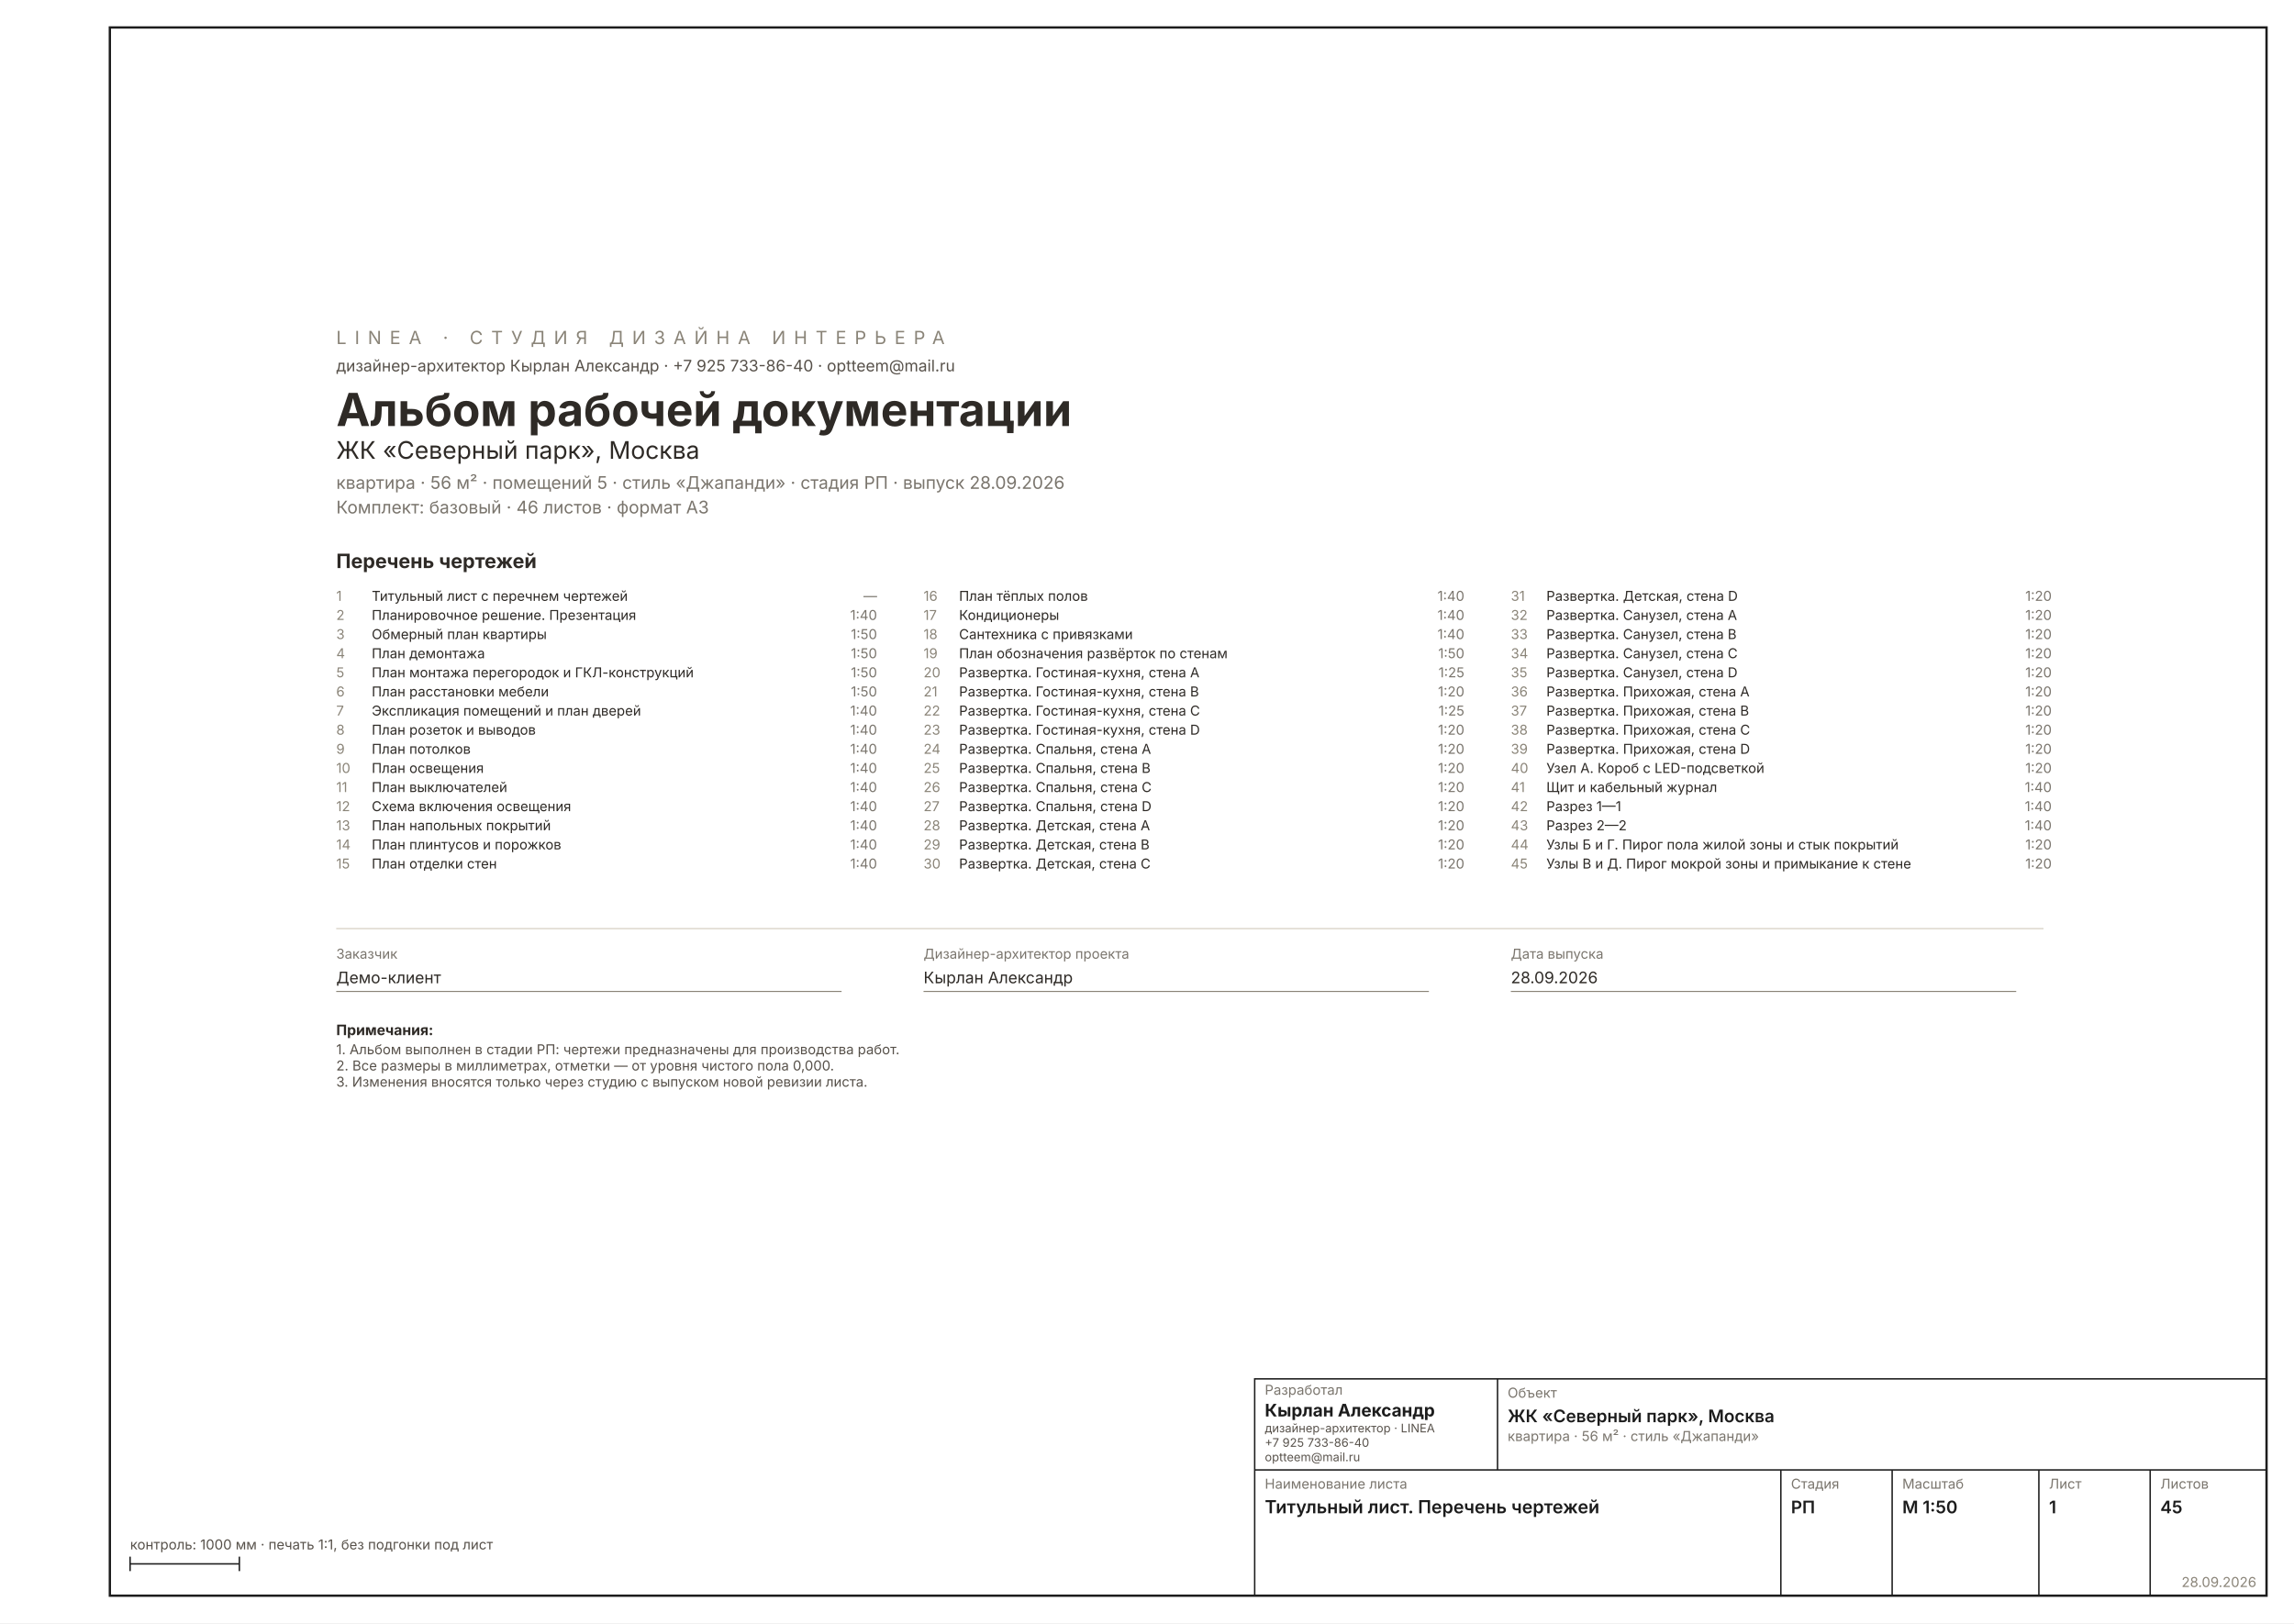
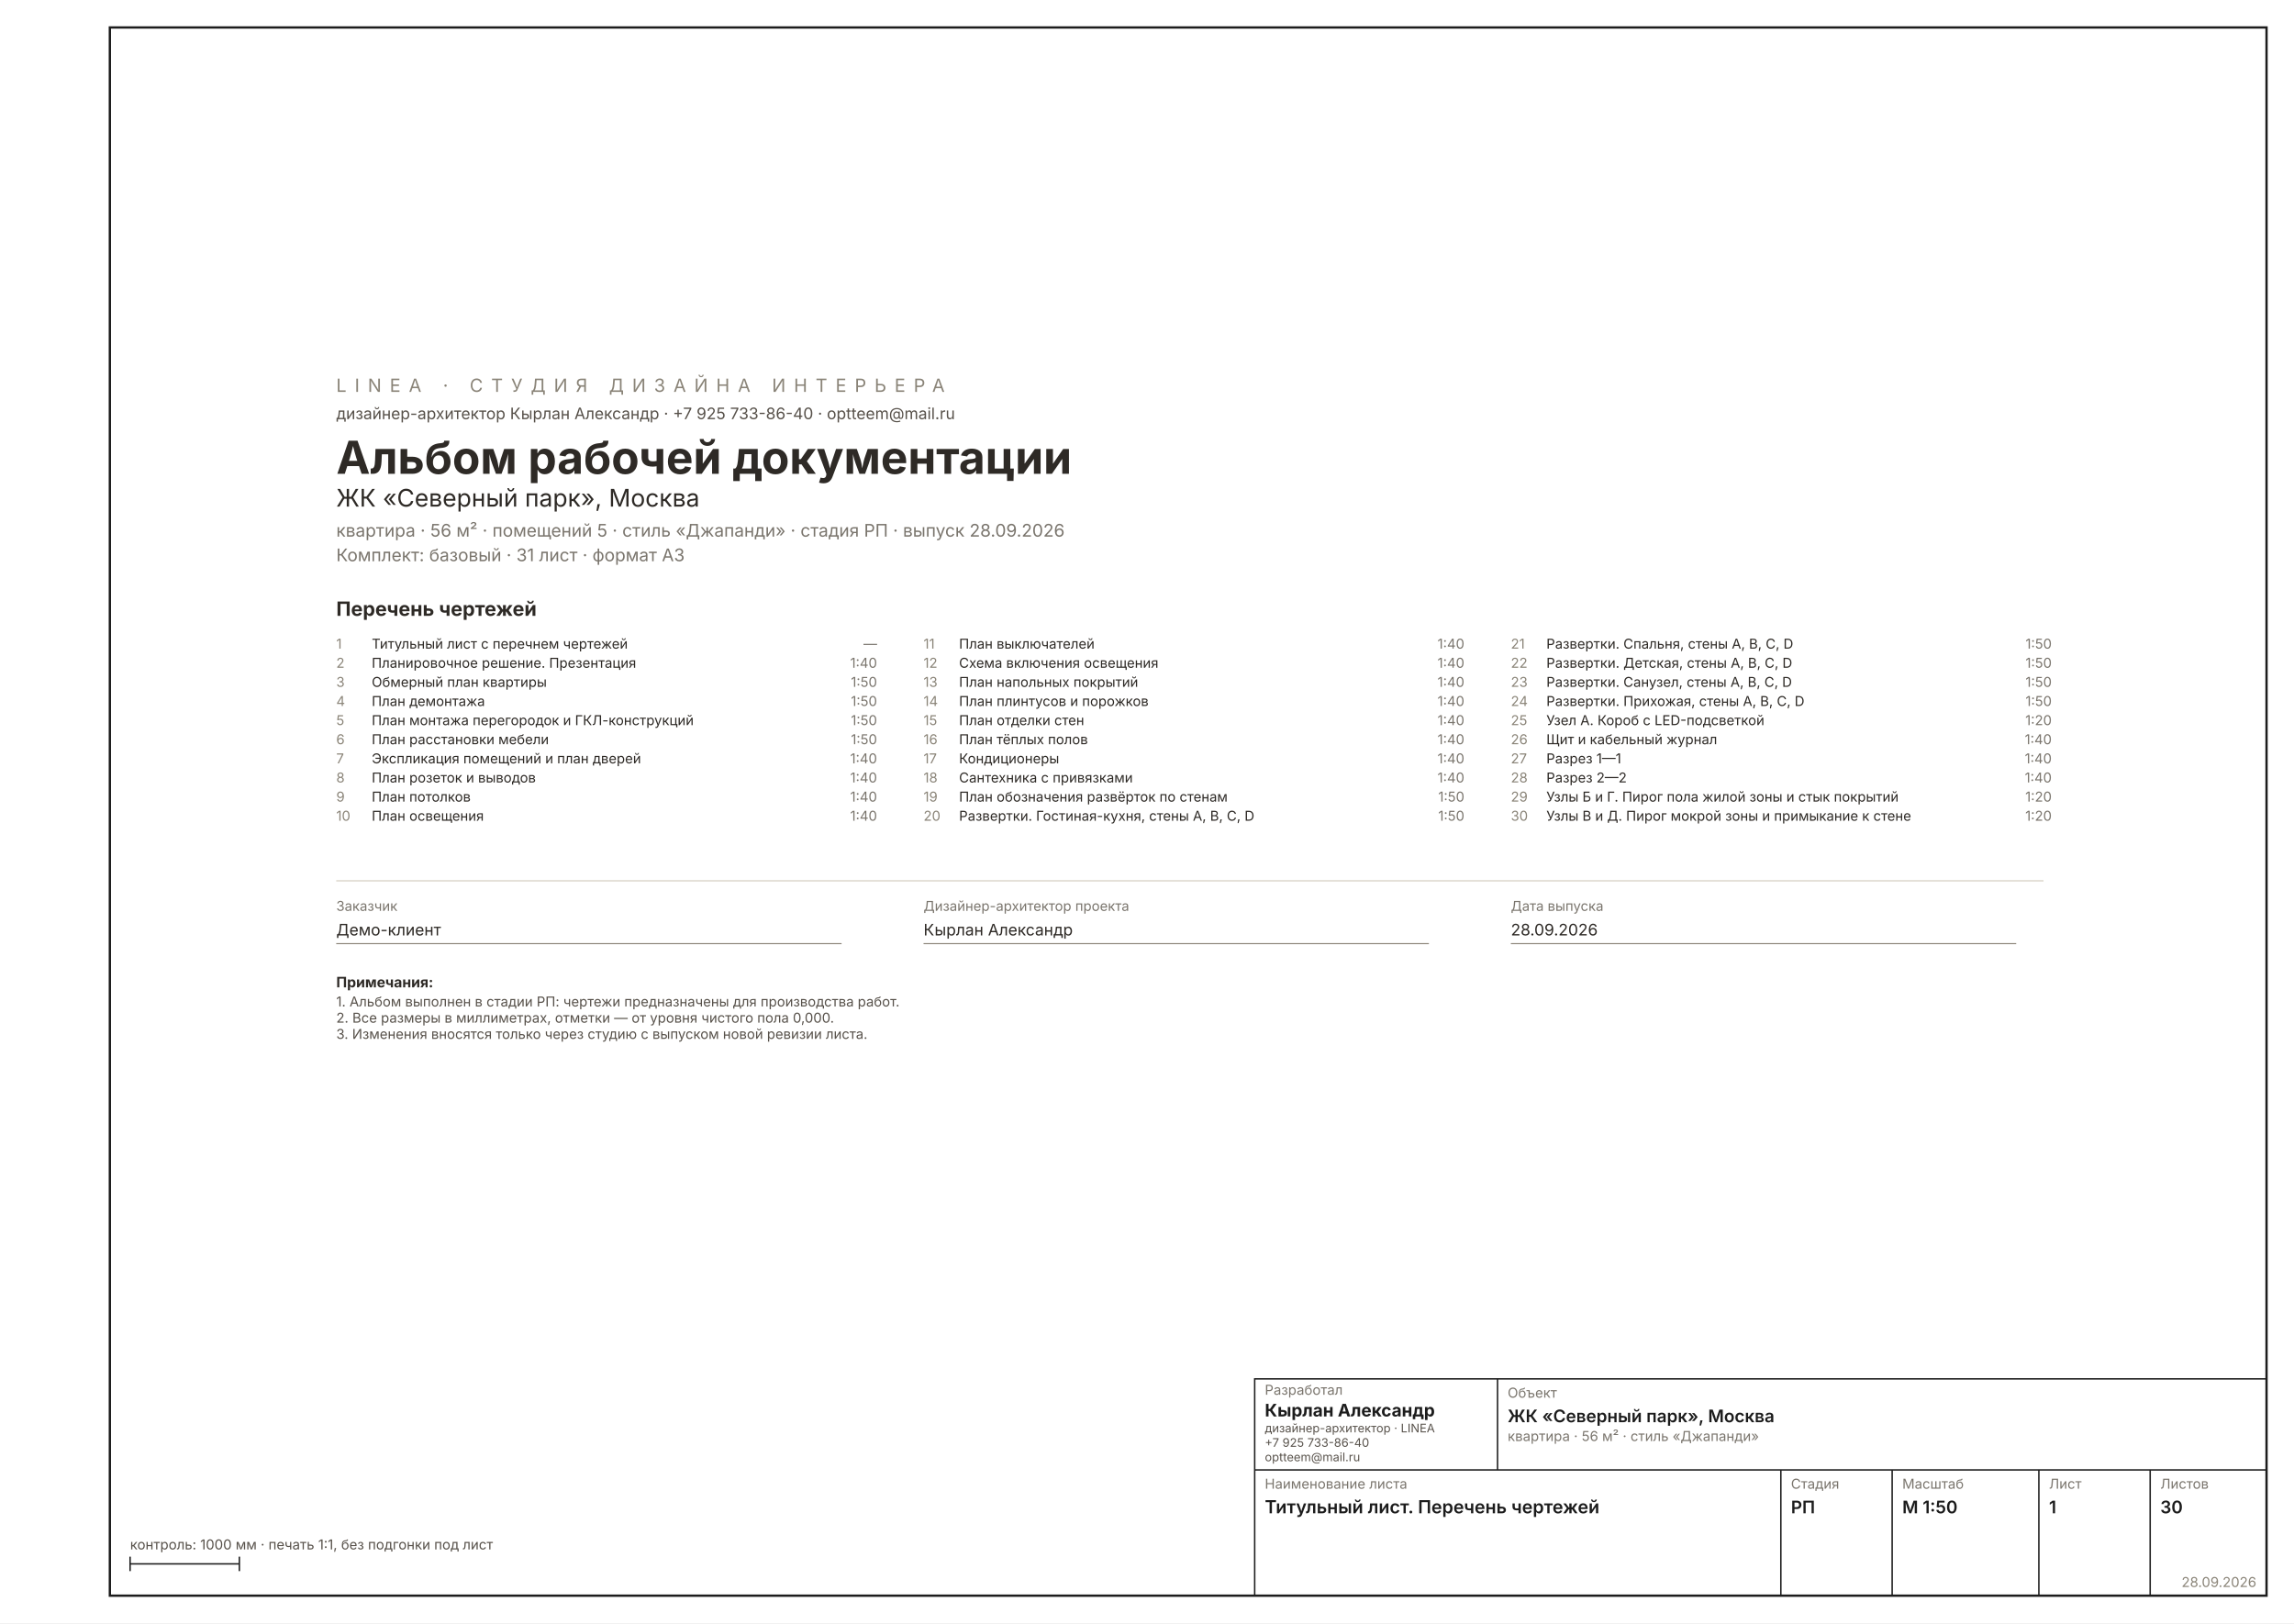
<svg xmlns="http://www.w3.org/2000/svg" width="1587" height="1123" viewBox="0 0 1587 1123" font-family="Inter, &quot;Helvetica Neue&quot;, Arial, sans-serif" data-sheet="title" data-scale="1:50">
  <rect width="1587" height="1123" fill="#FFFFFF" />
  <rect x="76" y="19" width="1492" height="1085" fill="none" stroke="#1C1C1C" stroke-width="1.6" />
-   <g transform="translate(141.8924 147.352) scale(0.9449)">
+   <g transform="translate(141.8924 180.4235) scale(0.9449)">
    <text x="96" y="96" font-size="13.33" letter-spacing="6" fill="#8A8478">LINEA · СТУДИЯ ДИЗАЙНА ИНТЕРЬЕРА</text>
    <text x="96" y="116" font-size="11.67" fill="#57514A">дизайнер-архитектор Кырлан Александр · +7 925 733-86-40 · optteem@mail.ru</text>
    <text x="96" y="156" font-size="33.34" font-weight="700" fill="#2E2A26">Альбом рабочей документации</text>
    <text x="96" y="180" font-size="17.78" fill="#2E2A26">ЖК «Северный парк», Москва</text>
    <text x="96" y="202" font-size="12.78" fill="#7A756D">квартира · 56 м² · помещений 5 · стиль «Джапанди» · стадия РП · выпуск 28.09.2026</text>
-     <text x="96" y="220" font-size="12.78" fill="#7A756D">Комплект: базовый · 46 листов · формат A3</text>
+     <text x="96" y="220" font-size="12.78" fill="#7A756D">Комплект: базовый · 31 лист · формат A3</text>
    <text x="96" y="260" font-size="14.45" font-weight="700" fill="#2E2A26">Перечень чертежей</text>
    <text x="96" y="284" font-size="10.00" fill="#8A8478">1</text>
    <text x="122" y="284" font-size="10.00" fill="#2E2A26">Титульный лист с перечнем чертежей</text>
    <text x="492" y="284" font-size="10.00" fill="#7A756D" text-anchor="end">—</text>
    <text x="96" y="298" font-size="10.00" fill="#8A8478">2</text>
    <text x="122" y="298" font-size="10.00" fill="#2E2A26">Планировочное решение. Презентация</text>
    <text x="492" y="298" font-size="10.00" fill="#7A756D" text-anchor="end">1:40</text>
    <text x="96" y="312" font-size="10.00" fill="#8A8478">3</text>
    <text x="122" y="312" font-size="10.00" fill="#2E2A26">Обмерный план квартиры</text>
    <text x="492" y="312" font-size="10.00" fill="#7A756D" text-anchor="end">1:50</text>
    <text x="96" y="326" font-size="10.00" fill="#8A8478">4</text>
    <text x="122" y="326" font-size="10.00" fill="#2E2A26">План демонтажа</text>
    <text x="492" y="326" font-size="10.00" fill="#7A756D" text-anchor="end">1:50</text>
    <text x="96" y="340" font-size="10.00" fill="#8A8478">5</text>
    <text x="122" y="340" font-size="10.00" fill="#2E2A26">План монтажа перегородок и ГКЛ-конструкций</text>
    <text x="492" y="340" font-size="10.00" fill="#7A756D" text-anchor="end">1:50</text>
    <text x="96" y="354" font-size="10.00" fill="#8A8478">6</text>
    <text x="122" y="354" font-size="10.00" fill="#2E2A26">План расстановки мебели</text>
    <text x="492" y="354" font-size="10.00" fill="#7A756D" text-anchor="end">1:50</text>
    <text x="96" y="368" font-size="10.00" fill="#8A8478">7</text>
    <text x="122" y="368" font-size="10.00" fill="#2E2A26">Экспликация помещений и план дверей</text>
    <text x="492" y="368" font-size="10.00" fill="#7A756D" text-anchor="end">1:40</text>
    <text x="96" y="382" font-size="10.00" fill="#8A8478">8</text>
    <text x="122" y="382" font-size="10.00" fill="#2E2A26">План розеток и выводов</text>
    <text x="492" y="382" font-size="10.00" fill="#7A756D" text-anchor="end">1:40</text>
    <text x="96" y="396" font-size="10.00" fill="#8A8478">9</text>
    <text x="122" y="396" font-size="10.00" fill="#2E2A26">План потолков</text>
    <text x="492" y="396" font-size="10.00" fill="#7A756D" text-anchor="end">1:40</text>
    <text x="96" y="410" font-size="10.00" fill="#8A8478">10</text>
    <text x="122" y="410" font-size="10.00" fill="#2E2A26">План освещения</text>
    <text x="492" y="410" font-size="10.00" fill="#7A756D" text-anchor="end">1:40</text>
-     <text x="96" y="424" font-size="10.00" fill="#8A8478">11</text>
-     <text x="122" y="424" font-size="10.00" fill="#2E2A26">План выключателей</text>
-     <text x="492" y="424" font-size="10.00" fill="#7A756D" text-anchor="end">1:40</text>
-     <text x="96" y="438" font-size="10.00" fill="#8A8478">12</text>
-     <text x="122" y="438" font-size="10.00" fill="#2E2A26">Схема включения освещения</text>
-     <text x="492" y="438" font-size="10.00" fill="#7A756D" text-anchor="end">1:40</text>
-     <text x="96" y="452" font-size="10.00" fill="#8A8478">13</text>
-     <text x="122" y="452" font-size="10.00" fill="#2E2A26">План напольных покрытий</text>
-     <text x="492" y="452" font-size="10.00" fill="#7A756D" text-anchor="end">1:40</text>
-     <text x="96" y="466" font-size="10.00" fill="#8A8478">14</text>
-     <text x="122" y="466" font-size="10.00" fill="#2E2A26">План плинтусов и порожков</text>
-     <text x="492" y="466" font-size="10.00" fill="#7A756D" text-anchor="end">1:40</text>
-     <text x="96" y="480" font-size="10.00" fill="#8A8478">15</text>
-     <text x="122" y="480" font-size="10.00" fill="#2E2A26">План отделки стен</text>
-     <text x="492" y="480" font-size="10.00" fill="#7A756D" text-anchor="end">1:40</text>
-     <text x="526" y="284" font-size="10.00" fill="#8A8478">16</text>
-     <text x="552" y="284" font-size="10.00" fill="#2E2A26">План тёплых полов</text>
+     <text x="526" y="284" font-size="10.00" fill="#8A8478">11</text>
+     <text x="552" y="284" font-size="10.00" fill="#2E2A26">План выключателей</text>
    <text x="922" y="284" font-size="10.00" fill="#7A756D" text-anchor="end">1:40</text>
-     <text x="526" y="298" font-size="10.00" fill="#8A8478">17</text>
-     <text x="552" y="298" font-size="10.00" fill="#2E2A26">Кондиционеры</text>
+     <text x="526" y="298" font-size="10.00" fill="#8A8478">12</text>
+     <text x="552" y="298" font-size="10.00" fill="#2E2A26">Схема включения освещения</text>
    <text x="922" y="298" font-size="10.00" fill="#7A756D" text-anchor="end">1:40</text>
-     <text x="526" y="312" font-size="10.00" fill="#8A8478">18</text>
-     <text x="552" y="312" font-size="10.00" fill="#2E2A26">Сантехника с привязками</text>
+     <text x="526" y="312" font-size="10.00" fill="#8A8478">13</text>
+     <text x="552" y="312" font-size="10.00" fill="#2E2A26">План напольных покрытий</text>
    <text x="922" y="312" font-size="10.00" fill="#7A756D" text-anchor="end">1:40</text>
-     <text x="526" y="326" font-size="10.00" fill="#8A8478">19</text>
-     <text x="552" y="326" font-size="10.00" fill="#2E2A26">План обозначения развёрток по стенам</text>
-     <text x="922" y="326" font-size="10.00" fill="#7A756D" text-anchor="end">1:50</text>
-     <text x="526" y="340" font-size="10.00" fill="#8A8478">20</text>
-     <text x="552" y="340" font-size="10.00" fill="#2E2A26">Развертка. Гостиная-кухня, стена A</text>
-     <text x="922" y="340" font-size="10.00" fill="#7A756D" text-anchor="end">1:25</text>
-     <text x="526" y="354" font-size="10.00" fill="#8A8478">21</text>
-     <text x="552" y="354" font-size="10.00" fill="#2E2A26">Развертка. Гостиная-кухня, стена B</text>
-     <text x="922" y="354" font-size="10.00" fill="#7A756D" text-anchor="end">1:20</text>
-     <text x="526" y="368" font-size="10.00" fill="#8A8478">22</text>
-     <text x="552" y="368" font-size="10.00" fill="#2E2A26">Развертка. Гостиная-кухня, стена C</text>
-     <text x="922" y="368" font-size="10.00" fill="#7A756D" text-anchor="end">1:25</text>
-     <text x="526" y="382" font-size="10.00" fill="#8A8478">23</text>
-     <text x="552" y="382" font-size="10.00" fill="#2E2A26">Развертка. Гостиная-кухня, стена D</text>
-     <text x="922" y="382" font-size="10.00" fill="#7A756D" text-anchor="end">1:20</text>
-     <text x="526" y="396" font-size="10.00" fill="#8A8478">24</text>
-     <text x="552" y="396" font-size="10.00" fill="#2E2A26">Развертка. Спальня, стена A</text>
-     <text x="922" y="396" font-size="10.00" fill="#7A756D" text-anchor="end">1:20</text>
-     <text x="526" y="410" font-size="10.00" fill="#8A8478">25</text>
-     <text x="552" y="410" font-size="10.00" fill="#2E2A26">Развертка. Спальня, стена B</text>
-     <text x="922" y="410" font-size="10.00" fill="#7A756D" text-anchor="end">1:20</text>
-     <text x="526" y="424" font-size="10.00" fill="#8A8478">26</text>
-     <text x="552" y="424" font-size="10.00" fill="#2E2A26">Развертка. Спальня, стена C</text>
-     <text x="922" y="424" font-size="10.00" fill="#7A756D" text-anchor="end">1:20</text>
-     <text x="526" y="438" font-size="10.00" fill="#8A8478">27</text>
-     <text x="552" y="438" font-size="10.00" fill="#2E2A26">Развертка. Спальня, стена D</text>
-     <text x="922" y="438" font-size="10.00" fill="#7A756D" text-anchor="end">1:20</text>
-     <text x="526" y="452" font-size="10.00" fill="#8A8478">28</text>
-     <text x="552" y="452" font-size="10.00" fill="#2E2A26">Развертка. Детская, стена A</text>
-     <text x="922" y="452" font-size="10.00" fill="#7A756D" text-anchor="end">1:20</text>
-     <text x="526" y="466" font-size="10.00" fill="#8A8478">29</text>
-     <text x="552" y="466" font-size="10.00" fill="#2E2A26">Развертка. Детская, стена B</text>
-     <text x="922" y="466" font-size="10.00" fill="#7A756D" text-anchor="end">1:20</text>
-     <text x="526" y="480" font-size="10.00" fill="#8A8478">30</text>
-     <text x="552" y="480" font-size="10.00" fill="#2E2A26">Развертка. Детская, стена C</text>
-     <text x="922" y="480" font-size="10.00" fill="#7A756D" text-anchor="end">1:20</text>
-     <text x="956" y="284" font-size="10.00" fill="#8A8478">31</text>
-     <text x="982" y="284" font-size="10.00" fill="#2E2A26">Развертка. Детская, стена D</text>
-     <text x="1352" y="284" font-size="10.00" fill="#7A756D" text-anchor="end">1:20</text>
-     <text x="956" y="298" font-size="10.00" fill="#8A8478">32</text>
-     <text x="982" y="298" font-size="10.00" fill="#2E2A26">Развертка. Санузел, стена A</text>
-     <text x="1352" y="298" font-size="10.00" fill="#7A756D" text-anchor="end">1:20</text>
-     <text x="956" y="312" font-size="10.00" fill="#8A8478">33</text>
-     <text x="982" y="312" font-size="10.00" fill="#2E2A26">Развертка. Санузел, стена B</text>
-     <text x="1352" y="312" font-size="10.00" fill="#7A756D" text-anchor="end">1:20</text>
-     <text x="956" y="326" font-size="10.00" fill="#8A8478">34</text>
-     <text x="982" y="326" font-size="10.00" fill="#2E2A26">Развертка. Санузел, стена C</text>
-     <text x="1352" y="326" font-size="10.00" fill="#7A756D" text-anchor="end">1:20</text>
-     <text x="956" y="340" font-size="10.00" fill="#8A8478">35</text>
-     <text x="982" y="340" font-size="10.00" fill="#2E2A26">Развертка. Санузел, стена D</text>
+     <text x="526" y="326" font-size="10.00" fill="#8A8478">14</text>
+     <text x="552" y="326" font-size="10.00" fill="#2E2A26">План плинтусов и порожков</text>
+     <text x="922" y="326" font-size="10.00" fill="#7A756D" text-anchor="end">1:40</text>
+     <text x="526" y="340" font-size="10.00" fill="#8A8478">15</text>
+     <text x="552" y="340" font-size="10.00" fill="#2E2A26">План отделки стен</text>
+     <text x="922" y="340" font-size="10.00" fill="#7A756D" text-anchor="end">1:40</text>
+     <text x="526" y="354" font-size="10.00" fill="#8A8478">16</text>
+     <text x="552" y="354" font-size="10.00" fill="#2E2A26">План тёплых полов</text>
+     <text x="922" y="354" font-size="10.00" fill="#7A756D" text-anchor="end">1:40</text>
+     <text x="526" y="368" font-size="10.00" fill="#8A8478">17</text>
+     <text x="552" y="368" font-size="10.00" fill="#2E2A26">Кондиционеры</text>
+     <text x="922" y="368" font-size="10.00" fill="#7A756D" text-anchor="end">1:40</text>
+     <text x="526" y="382" font-size="10.00" fill="#8A8478">18</text>
+     <text x="552" y="382" font-size="10.00" fill="#2E2A26">Сантехника с привязками</text>
+     <text x="922" y="382" font-size="10.00" fill="#7A756D" text-anchor="end">1:40</text>
+     <text x="526" y="396" font-size="10.00" fill="#8A8478">19</text>
+     <text x="552" y="396" font-size="10.00" fill="#2E2A26">План обозначения развёрток по стенам</text>
+     <text x="922" y="396" font-size="10.00" fill="#7A756D" text-anchor="end">1:50</text>
+     <text x="526" y="410" font-size="10.00" fill="#8A8478">20</text>
+     <text x="552" y="410" font-size="10.00" fill="#2E2A26">Развертки. Гостиная-кухня, стены A, B, C, D</text>
+     <text x="922" y="410" font-size="10.00" fill="#7A756D" text-anchor="end">1:50</text>
+     <text x="956" y="284" font-size="10.00" fill="#8A8478">21</text>
+     <text x="982" y="284" font-size="10.00" fill="#2E2A26">Развертки. Спальня, стены A, B, C, D</text>
+     <text x="1352" y="284" font-size="10.00" fill="#7A756D" text-anchor="end">1:50</text>
+     <text x="956" y="298" font-size="10.00" fill="#8A8478">22</text>
+     <text x="982" y="298" font-size="10.00" fill="#2E2A26">Развертки. Детская, стены A, B, C, D</text>
+     <text x="1352" y="298" font-size="10.00" fill="#7A756D" text-anchor="end">1:50</text>
+     <text x="956" y="312" font-size="10.00" fill="#8A8478">23</text>
+     <text x="982" y="312" font-size="10.00" fill="#2E2A26">Развертки. Санузел, стены A, B, C, D</text>
+     <text x="1352" y="312" font-size="10.00" fill="#7A756D" text-anchor="end">1:50</text>
+     <text x="956" y="326" font-size="10.00" fill="#8A8478">24</text>
+     <text x="982" y="326" font-size="10.00" fill="#2E2A26">Развертки. Прихожая, стены A, B, C, D</text>
+     <text x="1352" y="326" font-size="10.00" fill="#7A756D" text-anchor="end">1:50</text>
+     <text x="956" y="340" font-size="10.00" fill="#8A8478">25</text>
+     <text x="982" y="340" font-size="10.00" fill="#2E2A26">Узел А. Короб с LED-подсветкой</text>
    <text x="1352" y="340" font-size="10.00" fill="#7A756D" text-anchor="end">1:20</text>
-     <text x="956" y="354" font-size="10.00" fill="#8A8478">36</text>
-     <text x="982" y="354" font-size="10.00" fill="#2E2A26">Развертка. Прихожая, стена A</text>
-     <text x="1352" y="354" font-size="10.00" fill="#7A756D" text-anchor="end">1:20</text>
-     <text x="956" y="368" font-size="10.00" fill="#8A8478">37</text>
-     <text x="982" y="368" font-size="10.00" fill="#2E2A26">Развертка. Прихожая, стена B</text>
-     <text x="1352" y="368" font-size="10.00" fill="#7A756D" text-anchor="end">1:20</text>
-     <text x="956" y="382" font-size="10.00" fill="#8A8478">38</text>
-     <text x="982" y="382" font-size="10.00" fill="#2E2A26">Развертка. Прихожая, стена C</text>
-     <text x="1352" y="382" font-size="10.00" fill="#7A756D" text-anchor="end">1:20</text>
-     <text x="956" y="396" font-size="10.00" fill="#8A8478">39</text>
-     <text x="982" y="396" font-size="10.00" fill="#2E2A26">Развертка. Прихожая, стена D</text>
+     <text x="956" y="354" font-size="10.00" fill="#8A8478">26</text>
+     <text x="982" y="354" font-size="10.00" fill="#2E2A26">Щит и кабельный журнал</text>
+     <text x="1352" y="354" font-size="10.00" fill="#7A756D" text-anchor="end">1:40</text>
+     <text x="956" y="368" font-size="10.00" fill="#8A8478">27</text>
+     <text x="982" y="368" font-size="10.00" fill="#2E2A26">Разрез 1—1</text>
+     <text x="1352" y="368" font-size="10.00" fill="#7A756D" text-anchor="end">1:40</text>
+     <text x="956" y="382" font-size="10.00" fill="#8A8478">28</text>
+     <text x="982" y="382" font-size="10.00" fill="#2E2A26">Разрез 2—2</text>
+     <text x="1352" y="382" font-size="10.00" fill="#7A756D" text-anchor="end">1:40</text>
+     <text x="956" y="396" font-size="10.00" fill="#8A8478">29</text>
+     <text x="982" y="396" font-size="10.00" fill="#2E2A26">Узлы Б и Г. Пирог пола жилой зоны и стык покрытий</text>
    <text x="1352" y="396" font-size="10.00" fill="#7A756D" text-anchor="end">1:20</text>
-     <text x="956" y="410" font-size="10.00" fill="#8A8478">40</text>
-     <text x="982" y="410" font-size="10.00" fill="#2E2A26">Узел А. Короб с LED-подсветкой</text>
+     <text x="956" y="410" font-size="10.00" fill="#8A8478">30</text>
+     <text x="982" y="410" font-size="10.00" fill="#2E2A26">Узлы В и Д. Пирог мокрой зоны и примыкание к стене</text>
    <text x="1352" y="410" font-size="10.00" fill="#7A756D" text-anchor="end">1:20</text>
-     <text x="956" y="424" font-size="10.00" fill="#8A8478">41</text>
-     <text x="982" y="424" font-size="10.00" fill="#2E2A26">Щит и кабельный журнал</text>
-     <text x="1352" y="424" font-size="10.00" fill="#7A756D" text-anchor="end">1:40</text>
-     <text x="956" y="438" font-size="10.00" fill="#8A8478">42</text>
-     <text x="982" y="438" font-size="10.00" fill="#2E2A26">Разрез 1—1</text>
-     <text x="1352" y="438" font-size="10.00" fill="#7A756D" text-anchor="end">1:40</text>
-     <text x="956" y="452" font-size="10.00" fill="#8A8478">43</text>
-     <text x="982" y="452" font-size="10.00" fill="#2E2A26">Разрез 2—2</text>
-     <text x="1352" y="452" font-size="10.00" fill="#7A756D" text-anchor="end">1:40</text>
-     <text x="956" y="466" font-size="10.00" fill="#8A8478">44</text>
-     <text x="982" y="466" font-size="10.00" fill="#2E2A26">Узлы Б и Г. Пирог пола жилой зоны и стык покрытий</text>
-     <text x="1352" y="466" font-size="10.00" fill="#7A756D" text-anchor="end">1:20</text>
-     <text x="956" y="480" font-size="10.00" fill="#8A8478">45</text>
-     <text x="982" y="480" font-size="10.00" fill="#2E2A26">Узлы В и Д. Пирог мокрой зоны и примыкание к стене</text>
-     <text x="1352" y="480" font-size="10.00" fill="#7A756D" text-anchor="end">1:20</text>
-     <line x1="96" y1="524" x2="1346" y2="524" stroke="#D8D2C6" stroke-width="0.89" />
-     <text x="96" y="546" font-size="10.00" fill="#7A756D">Заказчик</text>
-     <text x="96" y="564" font-size="11.67" fill="#2E2A26">Демо-клиент</text>
-     <line x1="96" y1="570" x2="466" y2="570" stroke="#8A8478" stroke-width="0.78" />
-     <text x="526" y="546" font-size="10.00" fill="#7A756D">Дизайнер-архитектор проекта</text>
-     <text x="526" y="564" font-size="11.67" fill="#2E2A26">Кырлан Александр</text>
-     <line x1="526" y1="570" x2="896" y2="570" stroke="#8A8478" stroke-width="0.78" />
-     <text x="956" y="546" font-size="10.00" fill="#7A756D">Дата выпуска</text>
-     <text x="956" y="564" font-size="11.67" fill="#2E2A26">28.09.2026</text>
-     <line x1="956" y1="570" x2="1326" y2="570" stroke="#8A8478" stroke-width="0.78" />
+     <line x1="96" y1="454" x2="1346" y2="454" stroke="#D8D2C6" stroke-width="0.89" />
+     <text x="96" y="476" font-size="10.00" fill="#7A756D">Заказчик</text>
+     <text x="96" y="494" font-size="11.67" fill="#2E2A26">Демо-клиент</text>
+     <line x1="96" y1="500" x2="466" y2="500" stroke="#8A8478" stroke-width="0.78" />
+     <text x="526" y="476" font-size="10.00" fill="#7A756D">Дизайнер-архитектор проекта</text>
+     <text x="526" y="494" font-size="11.67" fill="#2E2A26">Кырлан Александр</text>
+     <line x1="526" y1="500" x2="896" y2="500" stroke="#8A8478" stroke-width="0.78" />
+     <text x="956" y="476" font-size="10.00" fill="#7A756D">Дата выпуска</text>
+     <text x="956" y="494" font-size="11.67" fill="#2E2A26">28.09.2026</text>
+     <line x1="956" y1="500" x2="1326" y2="500" stroke="#8A8478" stroke-width="0.78" />
    <g data-el="notes" />
-     <text x="96" y="602" font-size="10.56" font-weight="700" fill="#2E2A26">Примечания:</text>
-     <text x="96" y="616" font-size="10.00" fill="#57514A">1. Альбом выполнен в стадии РП: чертежи предназначены для производства работ.</text>
-     <text x="96" y="627.868" font-size="10.00" fill="#57514A">2. Все размеры в миллиметрах, отметки — от уровня чистого пола 0,000.</text>
-     <text x="96" y="639.736" font-size="10.00" fill="#57514A">3. Изменения вносятся только через студию с выпуском новой ревизии листа.</text>
+     <text x="96" y="532" font-size="10.56" font-weight="700" fill="#2E2A26">Примечания:</text>
+     <text x="96" y="546" font-size="10.00" fill="#57514A">1. Альбом выполнен в стадии РП: чертежи предназначены для производства работ.</text>
+     <text x="96" y="557.868" font-size="10.00" fill="#57514A">2. Все размеры в миллиметрах, отметки — от уровня чистого пола 0,000.</text>
+     <text x="96" y="569.736" font-size="10.00" fill="#57514A">3. Изменения вносятся только через студию с выпуском новой ревизии листа.</text>
  </g>
  <g data-el="stamp" stroke="#1C1C1C" stroke-width="1" fill="none">
    <rect x="868" y="954" width="700" height="150" />
    <line x1="868" y1="1017" x2="1568" y2="1017" />
    <line x1="1036" y1="954" x2="1036" y2="1017" />
    <line x1="1232" y1="1017" x2="1232" y2="1104" />
    <line x1="1309" y1="1017" x2="1309" y2="1104" />
    <line x1="1410.5" y1="1017" x2="1410.5" y2="1104" />
    <line x1="1487.5" y1="1017" x2="1487.5" y2="1104" />
  </g>
  <text x="875" y="965" font-size="9.5" fill="#7A756D">Разработал</text>
  <text x="875" y="980" font-size="12" font-weight="700" fill="#1C1C1C">Кырлан Александр</text>
  <text x="875" y="991" font-size="8.2" fill="#57514A">дизайнер-архитектор · LINEA</text>
  <text x="875" y="1001" font-size="8.2" fill="#57514A">+7 925 733-86-40</text>
  <text x="875" y="1011" font-size="8.2" fill="#57514A">optteem@mail.ru</text>
  <text x="1043" y="967" font-size="9.5" fill="#7A756D">Объект</text>
  <text x="1043" y="984" font-size="12" font-weight="600" fill="#1C1C1C">ЖК «Северный парк», Москва</text>
  <text x="1043" y="997" font-size="9.5" fill="#7A756D">квартира · 56 м² · стиль «Джапанди»</text>
  <text x="875" y="1030" font-size="9.5" fill="#7A756D">Наименование листа</text>
  <text x="875" y="1047" font-size="12.5" font-weight="600" fill="#1C1C1C">Титульный лист. Перечень чертежей</text>
  <text x="1239" y="1030" font-size="9.5" fill="#7A756D">Стадия</text>
  <text x="1239" y="1047" font-size="12" font-weight="600" fill="#1C1C1C">РП</text>
  <text x="1316" y="1030" font-size="9.5" fill="#7A756D">Масштаб</text>
  <text x="1316" y="1047" font-size="12" font-weight="600" fill="#1C1C1C">М 1:50</text>
  <text x="1417.5" y="1030" font-size="9.5" fill="#7A756D">Лист</text>
  <text x="1417.5" y="1047" font-size="12" font-weight="600" fill="#1C1C1C">1</text>
  <text x="1494.5" y="1030" font-size="9.5" fill="#7A756D">Листов</text>
-   <text x="1494.5" y="1047" font-size="12" font-weight="600" fill="#1C1C1C">45</text>
+   <text x="1494.5" y="1047" font-size="12" font-weight="600" fill="#1C1C1C">30</text>
  <text x="1561" y="1098" font-size="9.5" fill="#8A8478" text-anchor="end">28.09.2026</text>
  <g stroke="#1C1C1C" stroke-width="1">
    <line x1="90" y1="1082" x2="165.592" y2="1082" />
    <line x1="90" y1="1077" x2="90" y2="1087" />
    <line x1="165.592" y1="1077" x2="165.592" y2="1087" />
  </g>
  <text x="90" y="1072" font-size="9.5" fill="#57514A">контроль: 1000 мм · печать 1:1, без подгонки под лист</text>
</svg>
